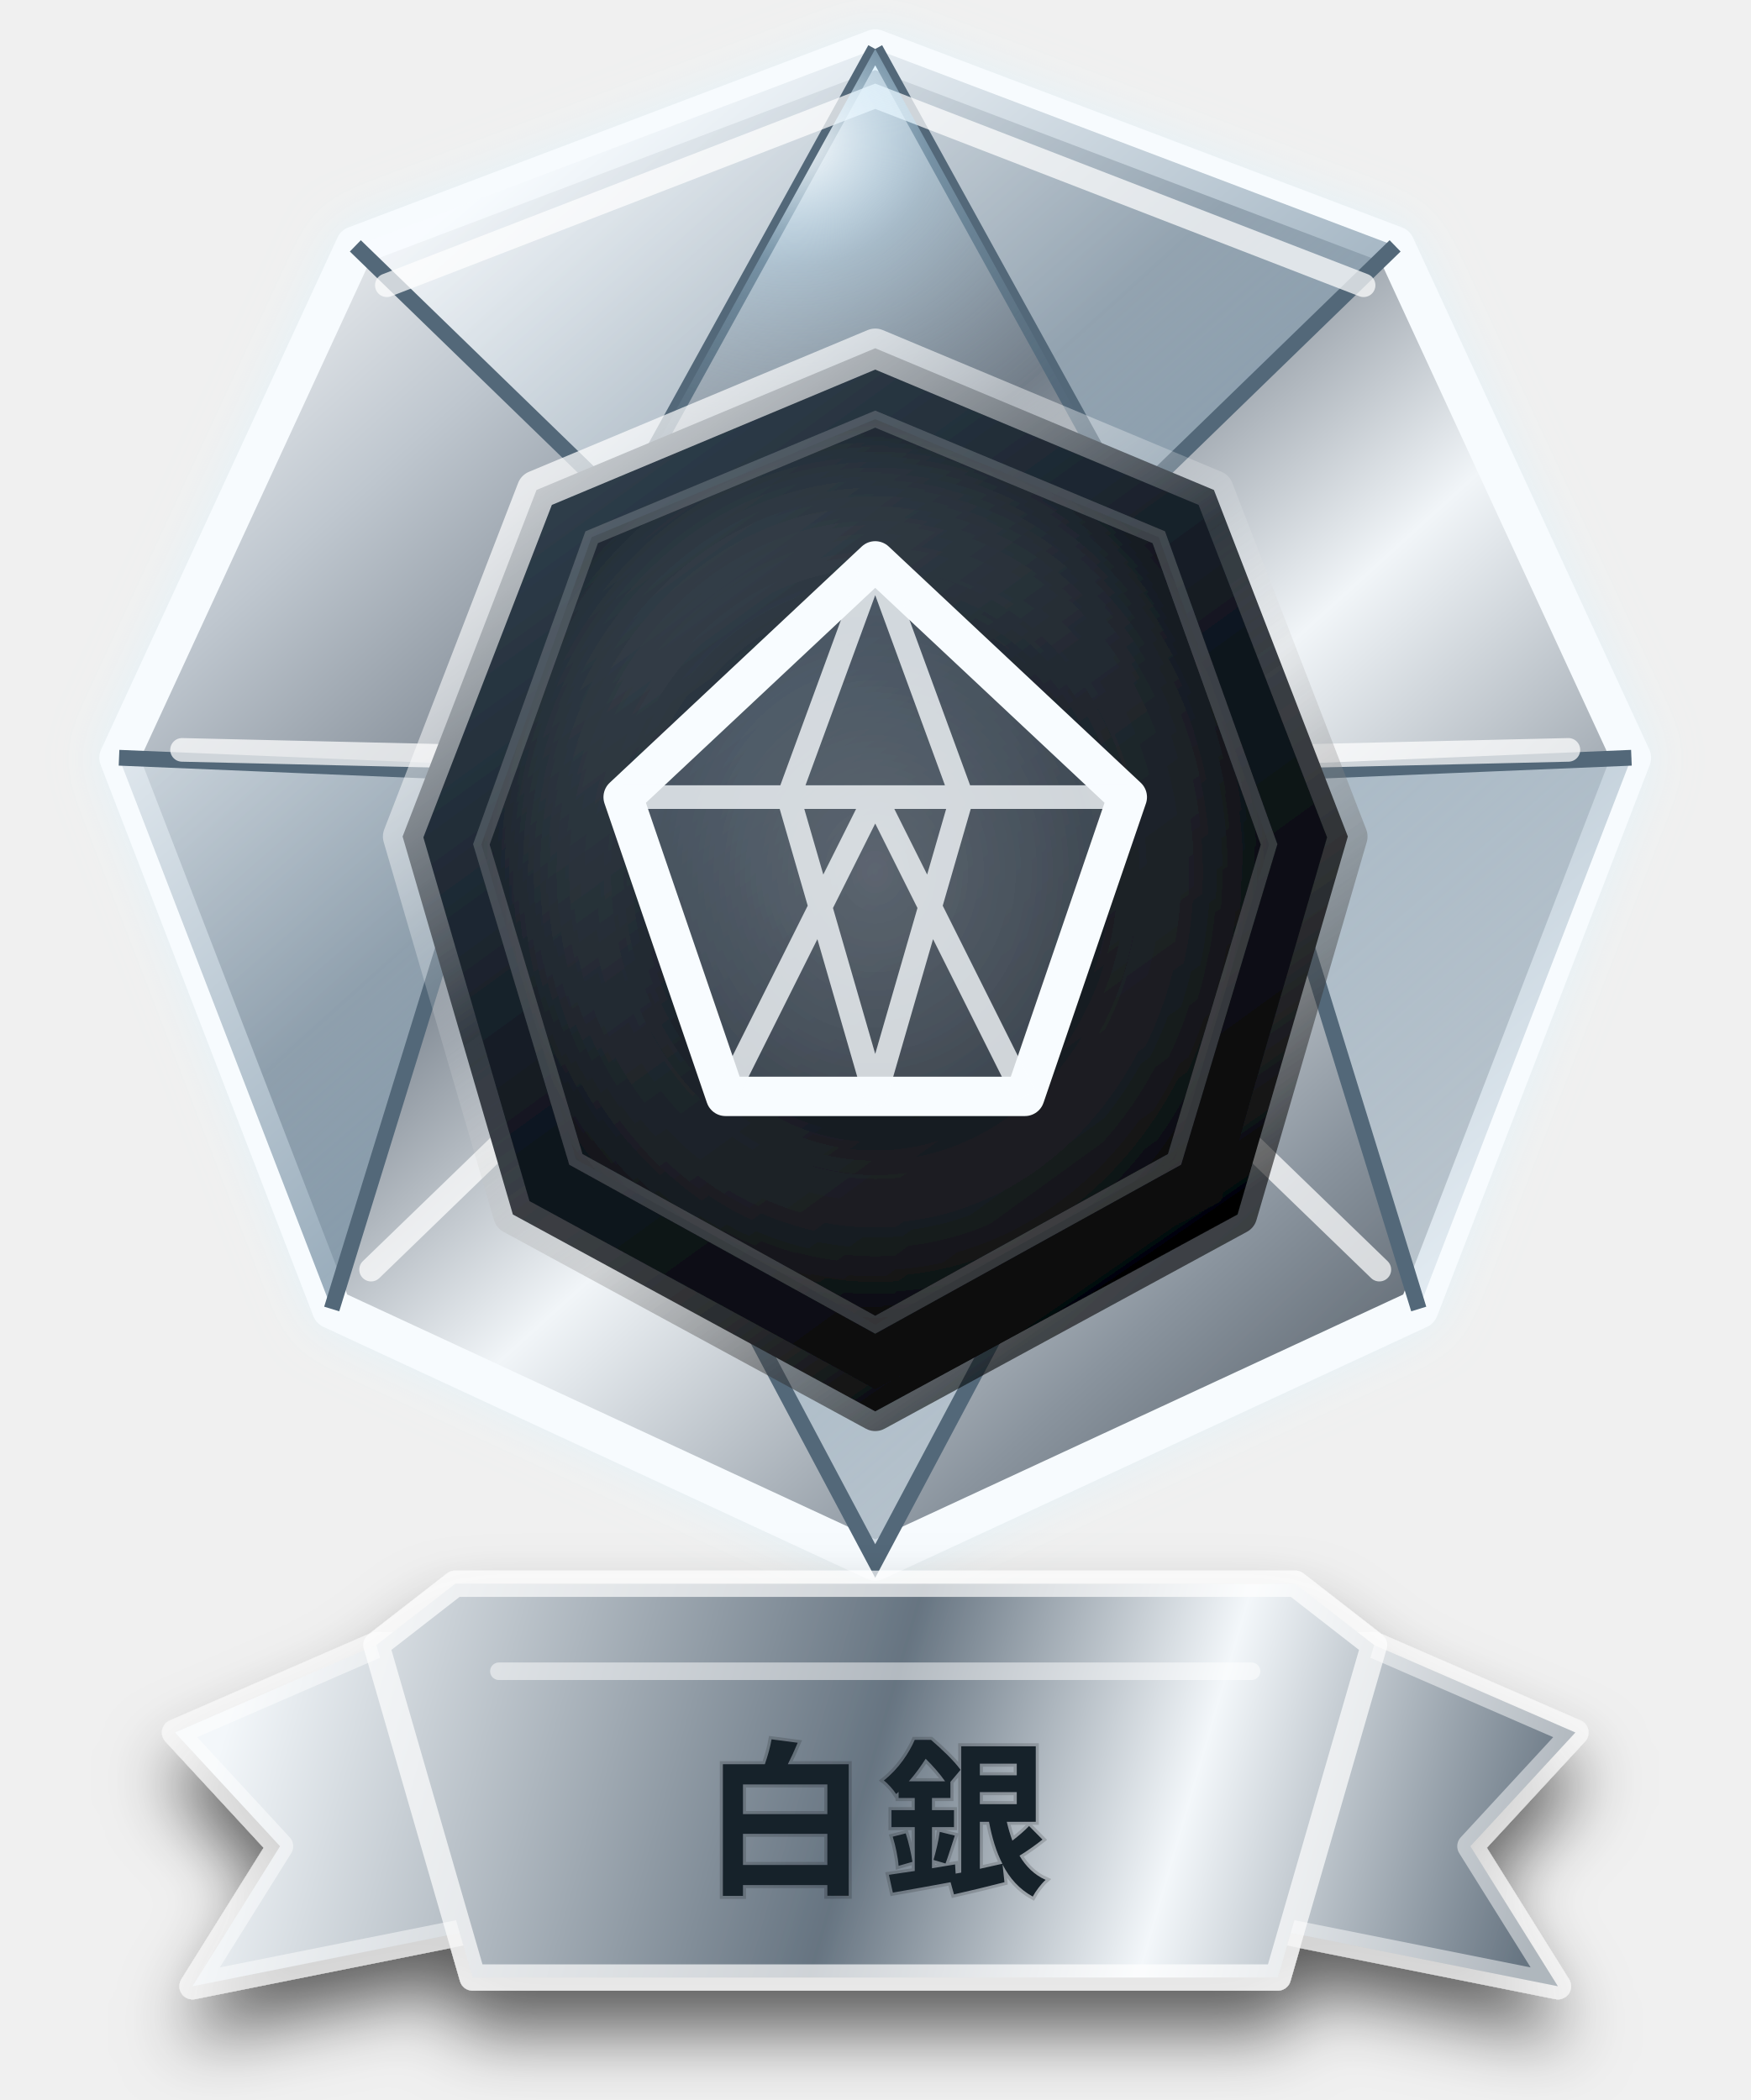
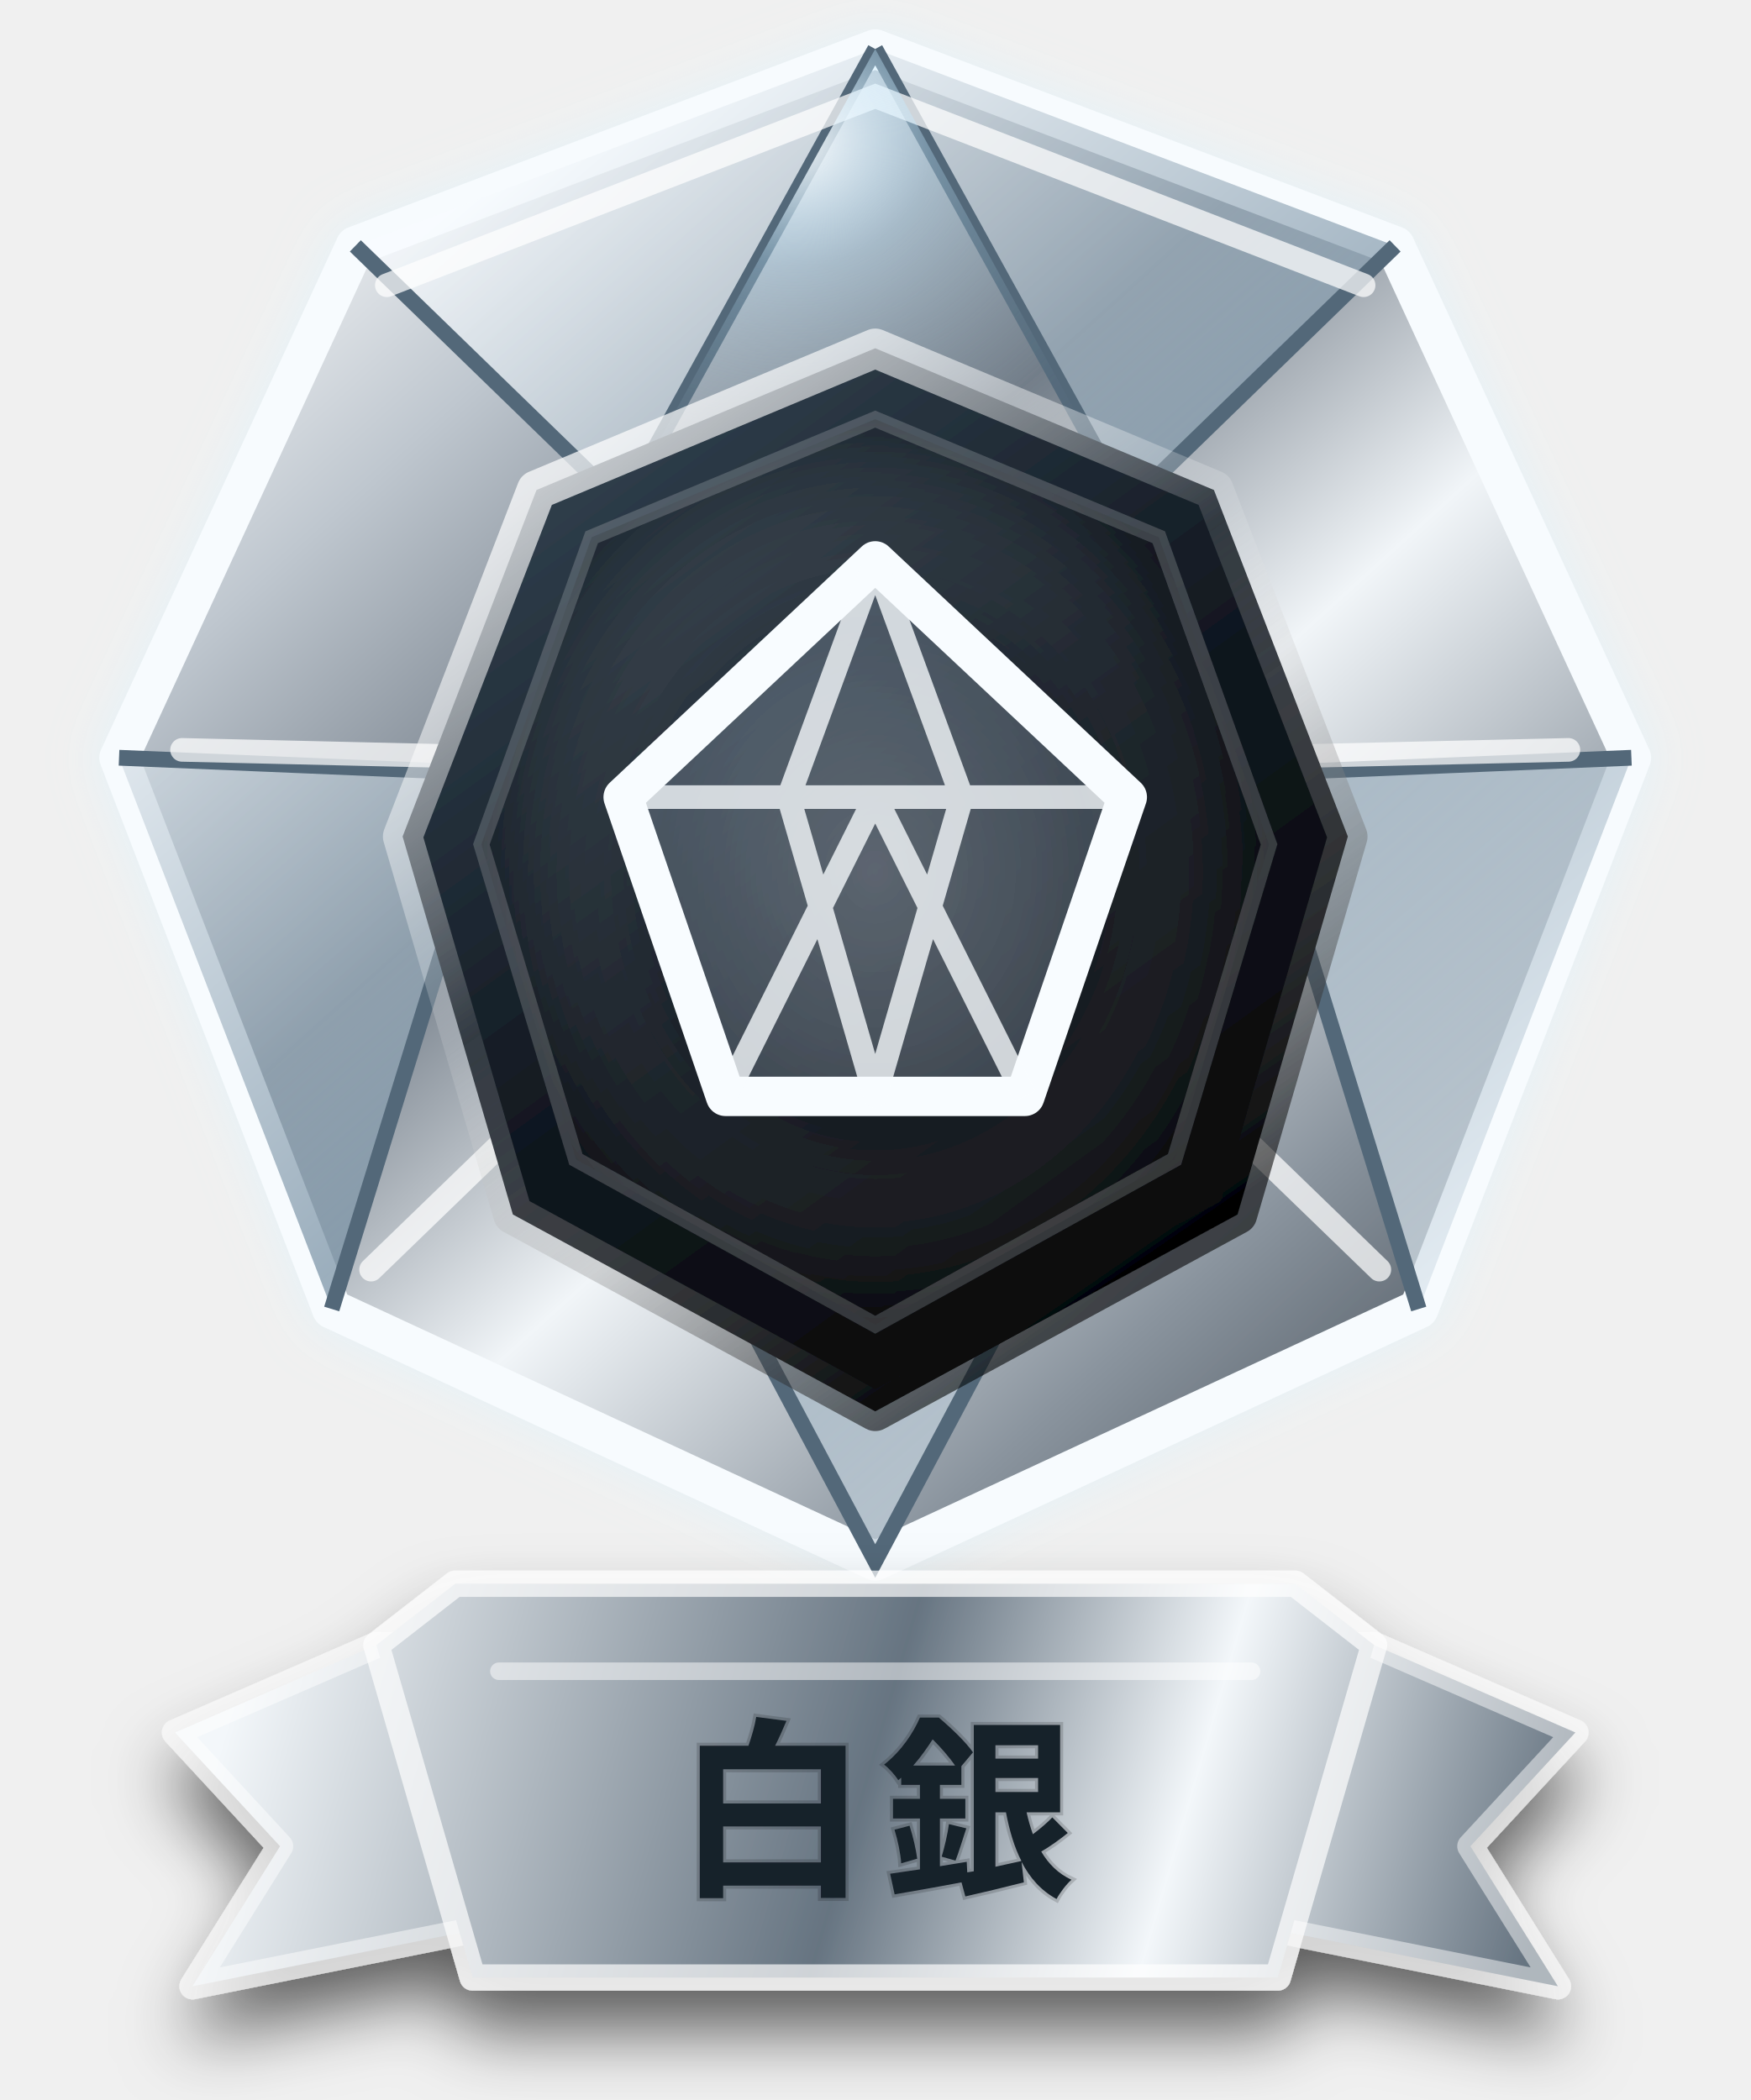
<svg xmlns="http://www.w3.org/2000/svg" viewBox="0 0 200 240" role="img" aria-label="白銀獎徽章外框">
  <defs>
    <linearGradient id="silver-metal" x1="22" y1="14" x2="180" y2="188" gradientUnits="userSpaceOnUse">
      <stop stop-color="#FFFFFF" />
      <stop offset=".18" stop-color="#BFC7CF" />
      <stop offset=".38" stop-color="#717B86" />
      <stop offset=".58" stop-color="#F1F5F8" />
      <stop offset=".8" stop-color="#8A949E" />
      <stop offset="1" stop-color="#3F4851" />
    </linearGradient>
    <linearGradient id="silver-facet" x1="40" y1="30" x2="160" y2="170" gradientUnits="userSpaceOnUse">
      <stop stop-color="#F8FCFF" />
      <stop offset=".5" stop-color="#7891A4" />
      <stop offset="1" stop-color="#D9E4EC" />
    </linearGradient>
    <radialGradient id="silver-flash" cx=".34" cy=".2" r=".86">
      <stop stop-color="#FFF" stop-opacity=".95" />
      <stop offset=".32" stop-color="#BDE7FF" stop-opacity=".32" />
      <stop offset="1" stop-color="#6D8291" stop-opacity="0" />
    </radialGradient>
    <filter id="silver-shadow" x="-30%" y="-30%" width="160%" height="170%">
      <feDropShadow dx="0" dy="7" stdDeviation="6" flood-color="#17212A" flood-opacity=".68" />
      <feDropShadow dx="0" dy="0" stdDeviation="3" flood-color="#DDF4FF" flood-opacity=".58" />
    </filter>
    <linearGradient id="silver-plate" x1="58" y1="48" x2="142" y2="164" gradientUnits="userSpaceOnUse">
      <stop stop-color="#344452" />
      <stop offset=".52" stop-color="#111820" />
      <stop offset="1" stop-color="#050608" />
    </linearGradient>
    <linearGradient id="silver-plate-rim" x1="65" y1="54" x2="136" y2="157" gradientUnits="userSpaceOnUse">
      <stop stop-color="#FFFFFF" stop-opacity=".72" />
      <stop offset=".42" stop-color="#FFFFFF" stop-opacity=".12" />
      <stop offset="1" stop-color="#000000" stop-opacity=".58" />
    </linearGradient>
    <linearGradient id="silver-ribbon" x1="28" y1="190" x2="172" y2="232" gradientUnits="userSpaceOnUse">
      <stop stop-color="#F3F7FA" />
      <stop offset=".48" stop-color="#667481" />
      <stop offset=".72" stop-color="#F3F7FA" />
      <stop offset="1" stop-color="#667481" />
    </linearGradient>
    <radialGradient id="silver-plate-glow">
      <stop stop-color="#FFFFFF" stop-opacity=".2" />
      <stop offset=".55" stop-color="#FFFFFF" stop-opacity=".04" />
      <stop offset="1" stop-color="#000000" stop-opacity=".22" />
    </radialGradient>
    <filter id="silver-banner-shadow" x="-25%" y="-40%" width="150%" height="190%">
      <feDropShadow dx="0" dy="5" stdDeviation="4" flood-color="#000" flood-opacity=".62" />
    </filter>
  </defs>
  <g filter="url(#silver-shadow)" transform="translate(10 2) scale(.9)">
    <path d="m100 4 66 25 30 65-27 70-69 32-69-32L4 94l30-65Z M100 49 68 62 52 96l14 36 34 17 34-17 14-36-16-34Z" fill="url(#silver-metal)" fill-rule="evenodd" stroke="#F7FBFE" stroke-width="5" stroke-linejoin="round" />
    <path d="M100 4 68 62 34 29m132 0-34 33L100 4M4 94l48 2-21 68m138 0-21-68 48-2M100 196l-34-64 34 17 34-17Z" fill="url(#silver-facet)" fill-opacity=".72" stroke="#536879" stroke-width="2" />
    <path d="M38 34 100 10l62 24M12 93l43 1m90 0 43-1M36 159l31-30m66 0 31 30" fill="none" stroke="#FFFFFF" stroke-opacity=".72" stroke-width="3" stroke-linecap="round" />
    <path d="m100 4 32 58-32-13-32 13Z" fill="url(#silver-flash)" />
    <path d="M100 42 143 60l17 44-14 48-46 25-46-25-14-48 17-44Z" fill="url(#silver-plate)" stroke="url(#silver-plate-rim)" stroke-width="5" stroke-linejoin="round" />
    <path d="M100 51 136 66l14 39-12 40-38 21-38-21-12-40 14-39Z" fill="url(#silver-plate-glow)" stroke="#FFF" stroke-opacity=".18" stroke-width="2" />
    <g stroke="#F8FCFF" stroke-linejoin="round">
      <path d="m100 69 32 30-13 38H81L68 99Z" fill="#91A4B4" fill-opacity=".34" stroke-width="5" />
      <path d="m100 69-11 30 11 38 11-38Zm-32 30h64M81 137l19-38 19 38" fill="none" stroke-width="3" stroke-opacity=".78" />
    </g>
  </g>
  <g filter="url(#silver-banner-shadow)">
    <path d="M20 198 43 188h114l23 10-12 13 10 16-35-7H57l-35 7 10-16Z" fill="url(#silver-ribbon)" stroke="#FFF" stroke-opacity=".48" stroke-width="3" stroke-linejoin="round" />
    <path d="M43 188 52 181h96l9 7-11 38H54Z" fill="url(#silver-ribbon)" stroke="#FFF" stroke-opacity=".68" stroke-width="3" stroke-linejoin="round" />
    <path d="M57 191h86" stroke="#FFF" stroke-opacity=".5" stroke-width="2" stroke-linecap="round" />
-     <text x="100" y="215" text-anchor="middle" font-family="Noto Sans TC, system-ui, sans-serif" font-size="19" font-weight="700" letter-spacing="1.5" fill="#17212A" stroke="#000" stroke-opacity=".16" stroke-width=".7" paint-order="stroke">白銀</text>
+     <text x="100" y="215" text-anchor="middle" font-family="Noto Sans TC, system-ui, sans-serif" font-size="22" font-weight="700" letter-spacing="1.5" fill="#17212A" stroke="#000" stroke-opacity=".16" stroke-width=".7" paint-order="stroke">白銀</text>
  </g>
</svg>
